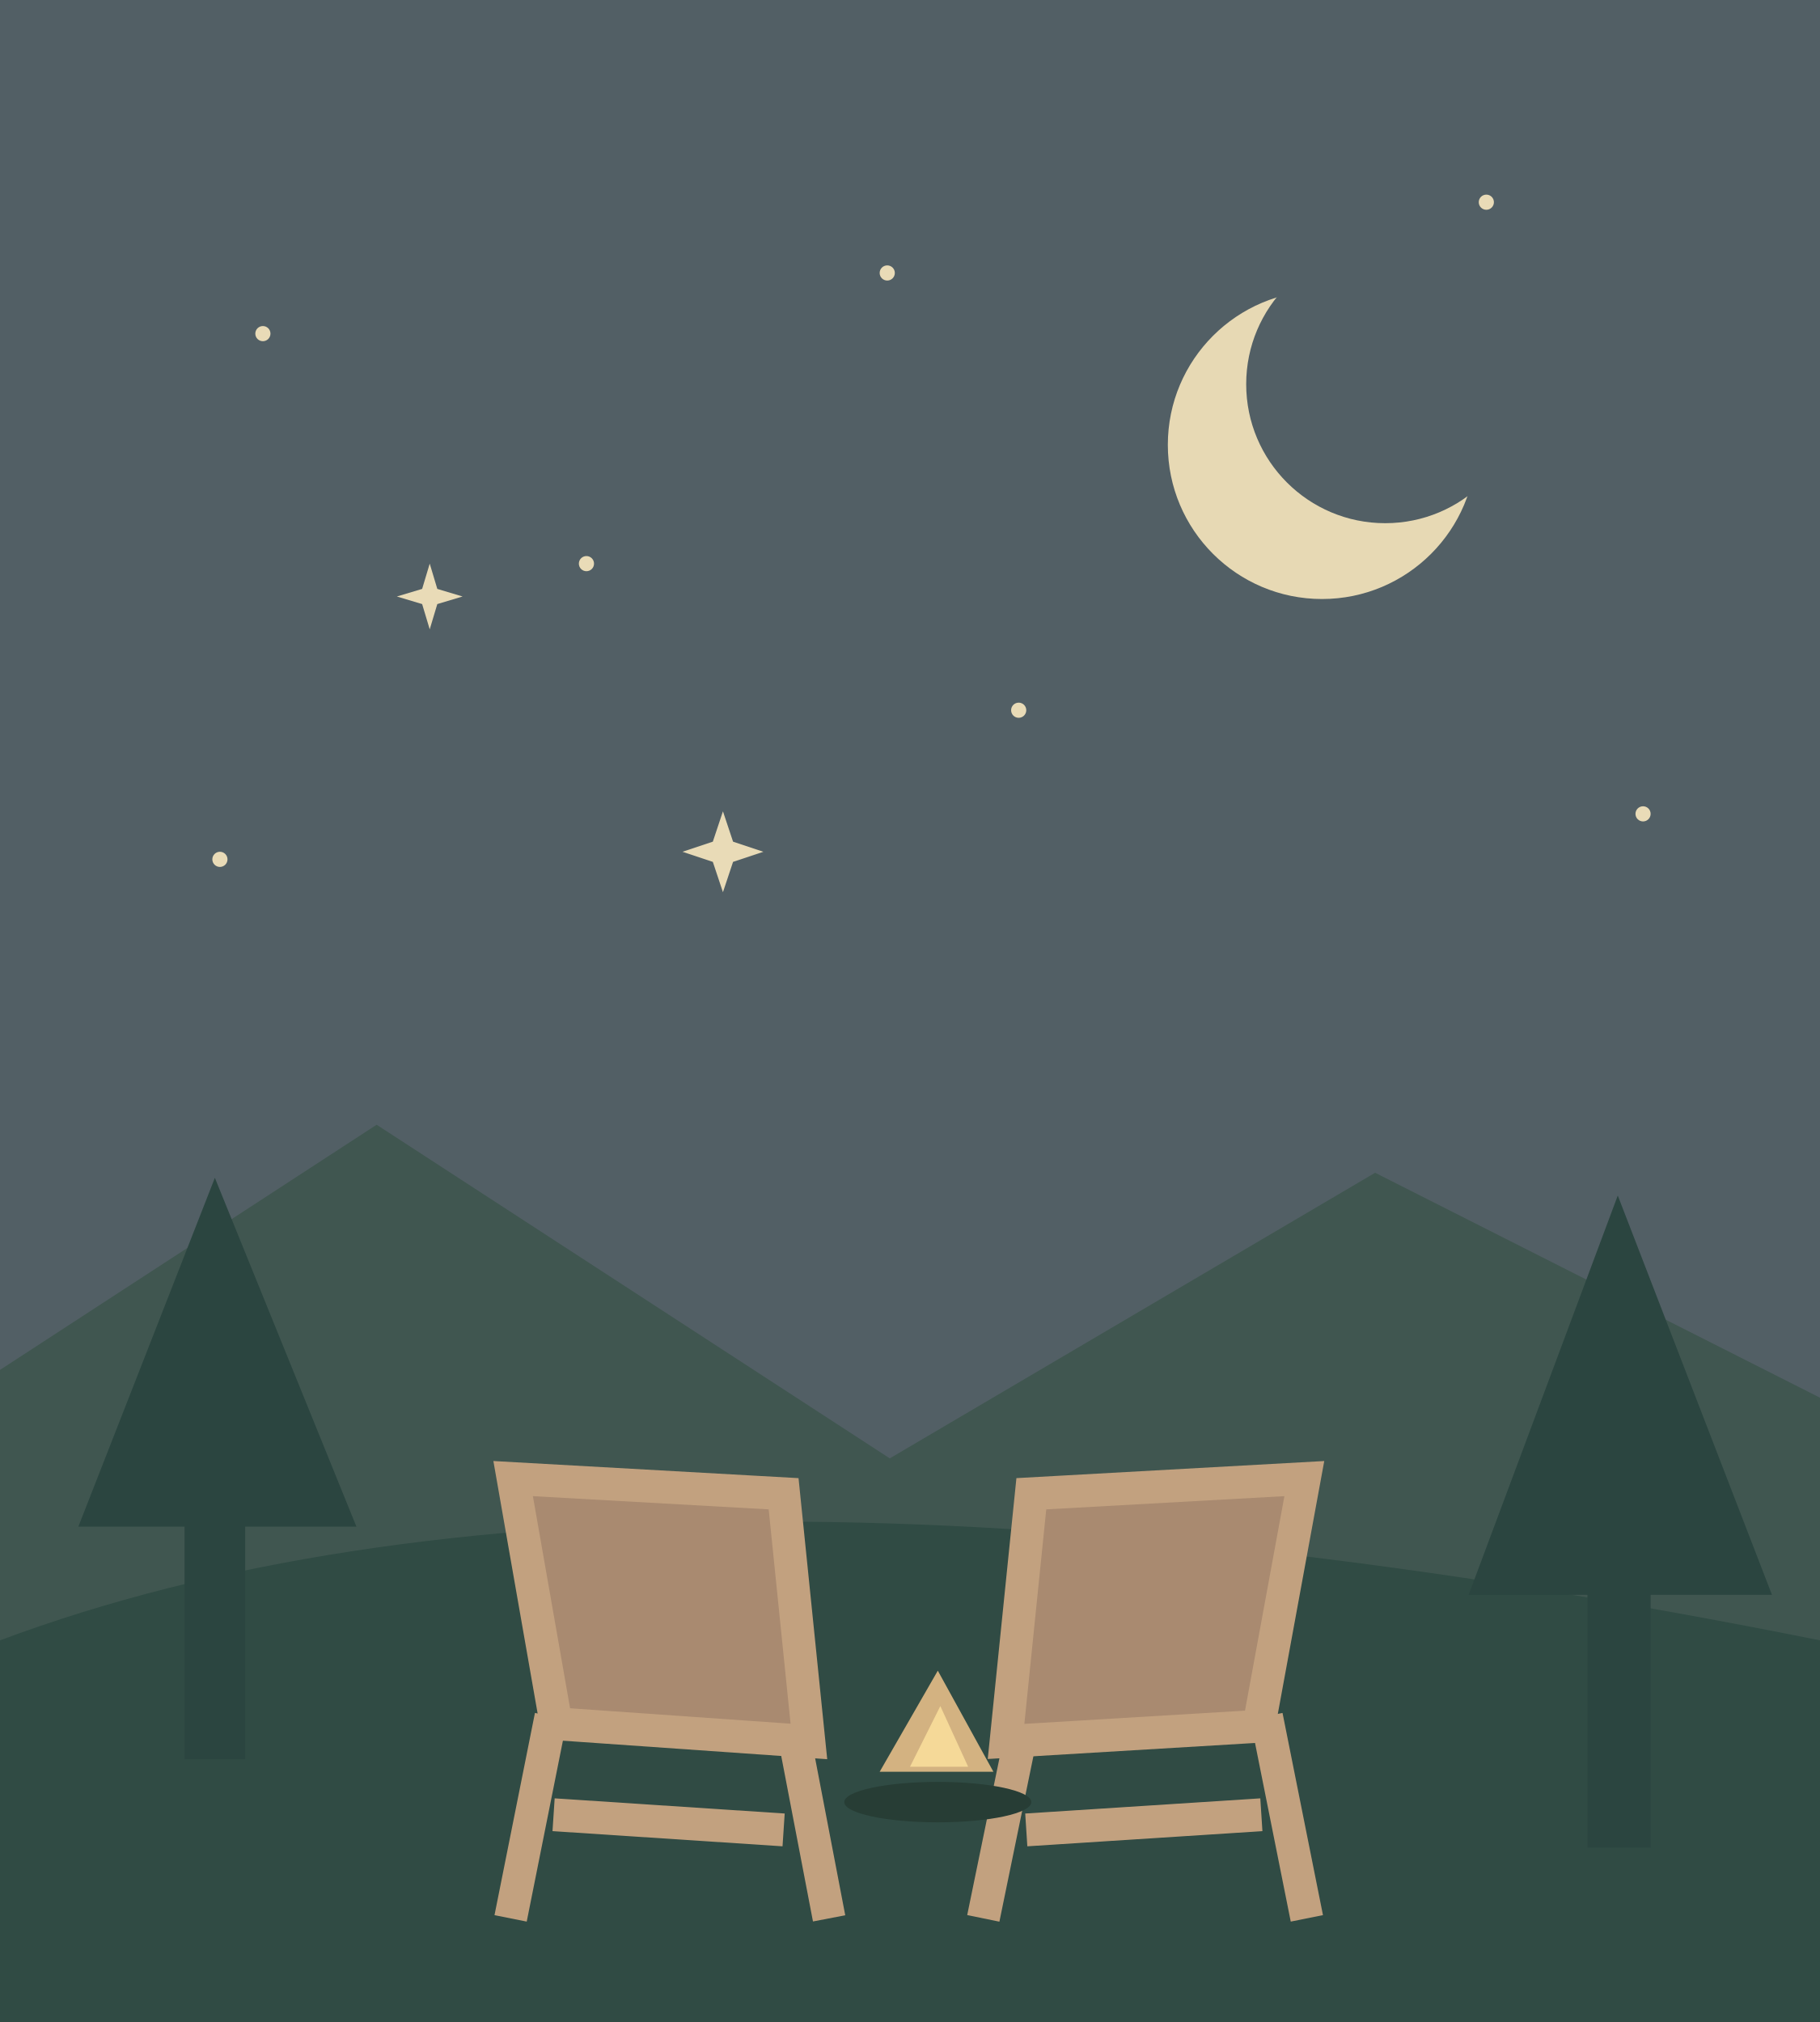
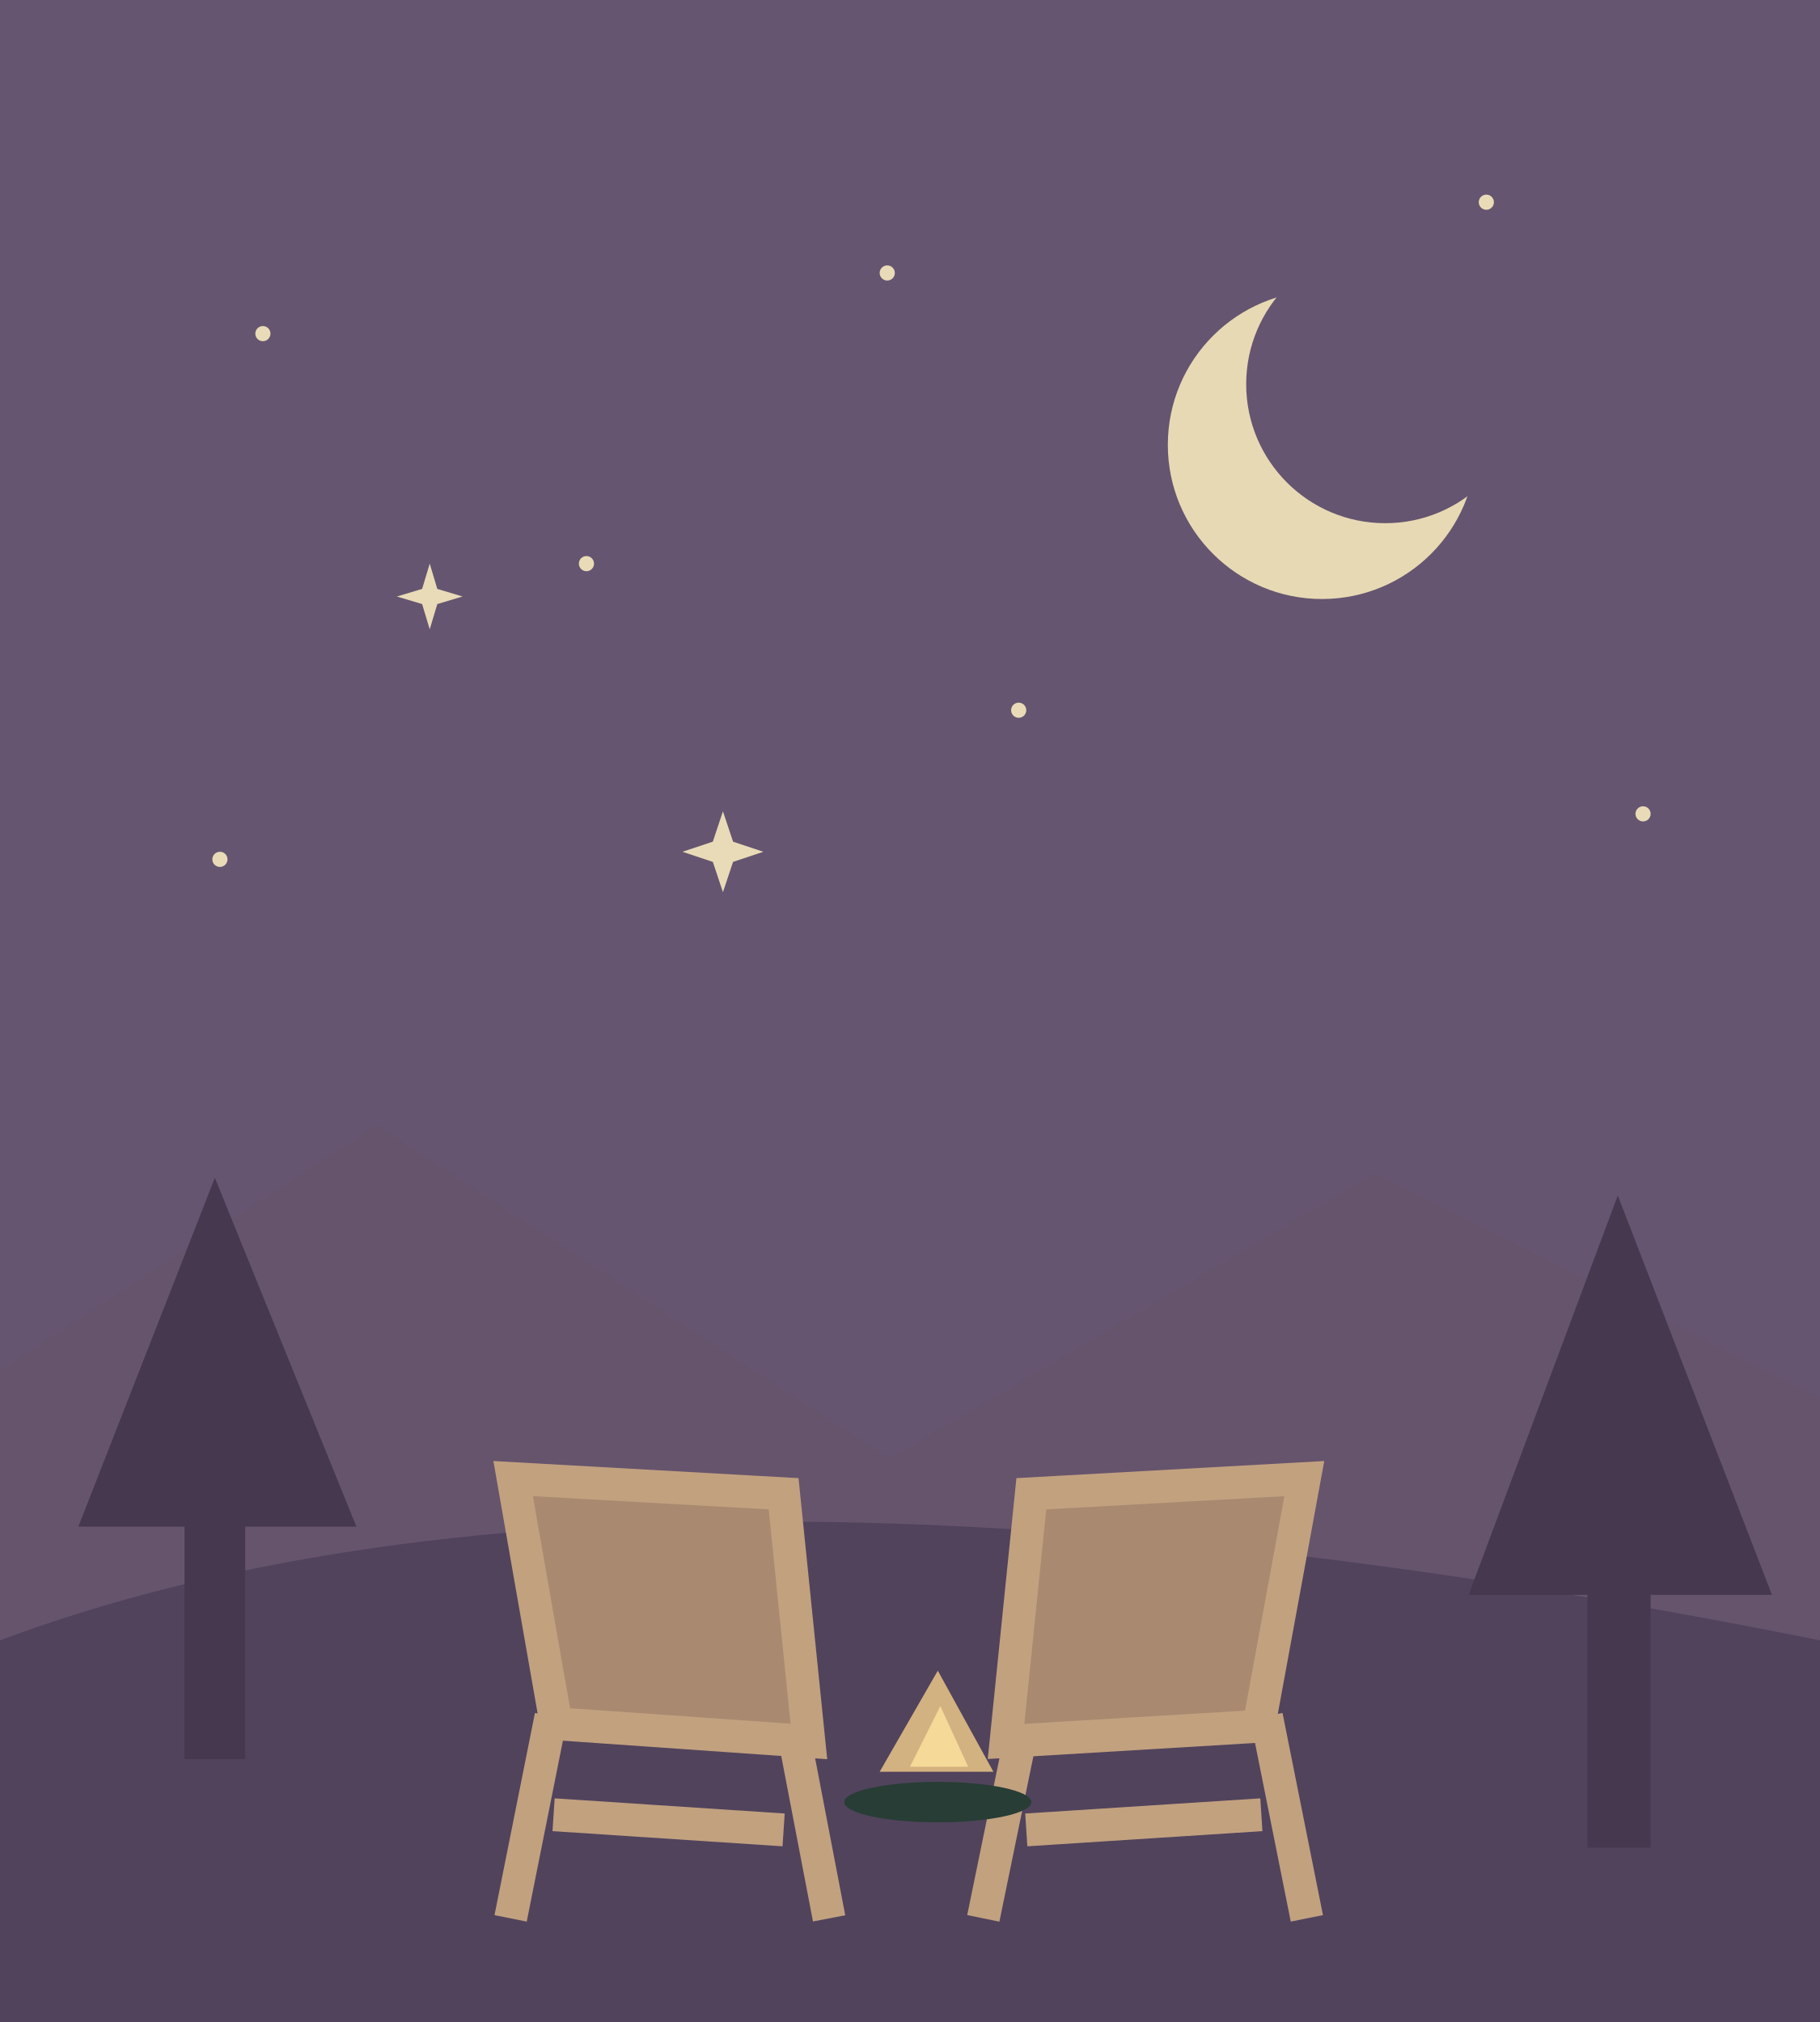
<svg xmlns="http://www.w3.org/2000/svg" width="720" height="800" viewBox="0 0 720 800">
-   <rect width="720" height="800" fill="#525f65" />
+   <rect width="720" height="800" fill="#655570" />
  <circle cx="523" cy="176" r="61" fill="#e7d9b4" />
-   <circle cx="548" cy="152" r="55" fill="#525f65" />
+   <circle cx="548" cy="152" r="55" fill="#655570" />
  <g fill="#e9dbb7">
    <circle cx="104" cy="132" r="3" />
    <circle cx="232" cy="223" r="3" />
    <circle cx="351" cy="108" r="3" />
    <circle cx="650" cy="322" r="3" />
    <circle cx="87" cy="340" r="3" />
    <circle cx="403" cy="281" r="3" />
    <circle cx="588" cy="80" r="3" />
    <path d="m286 321 4 12 12 4-12 4-4 12-4-12-12-4 12-4zm-116-98 3 10 10 3-10 3-3 10-3-10-10-3 10-3z" />
  </g>
-   <path d="M0 542 149 445 352 577 544 464 720 553v247H0" fill="#405650" />
-   <path d="M0 649q251-94 720 0v151H0" fill="#304b44" />
+   <path d="M0 542 149 445 352 577 544 464 720 553v247H0" fill="#66546D" />
+   <path d="M0 649q251-94 720 0v151H0" fill="#51435C" />
  <g stroke="#c2a17f" stroke-width="13" fill="#a98a70">
    <path d="m203 585 107 6 10 98-100-7zm205 6 108-6-18 98-100 6z" />
    <path d="m218 679-16 80m112-73 14 73m76-73-15 73m112-80 16 80m-298-41 91 6m96 0 93-6" fill="none" />
  </g>
  <path d="m348 701 23-40 22 40z" fill="#d3b281" />
  <path d="m360 699 12-24 11 24z" fill="#f5d998" />
  <ellipse cx="371" cy="713" rx="37" ry="8" fill="#273d35" />
-   <path d="m31 604 54-138 56 138H97v92H73v-92zm550 27 59-158 61 158h-48v100h-25V631" fill="#2b4540" />
+   <path d="m31 604 54-138 56 138H97v92H73v-92zm550 27 59-158 61 158h-48v100h-25V631" fill="#45384F" />
</svg>
